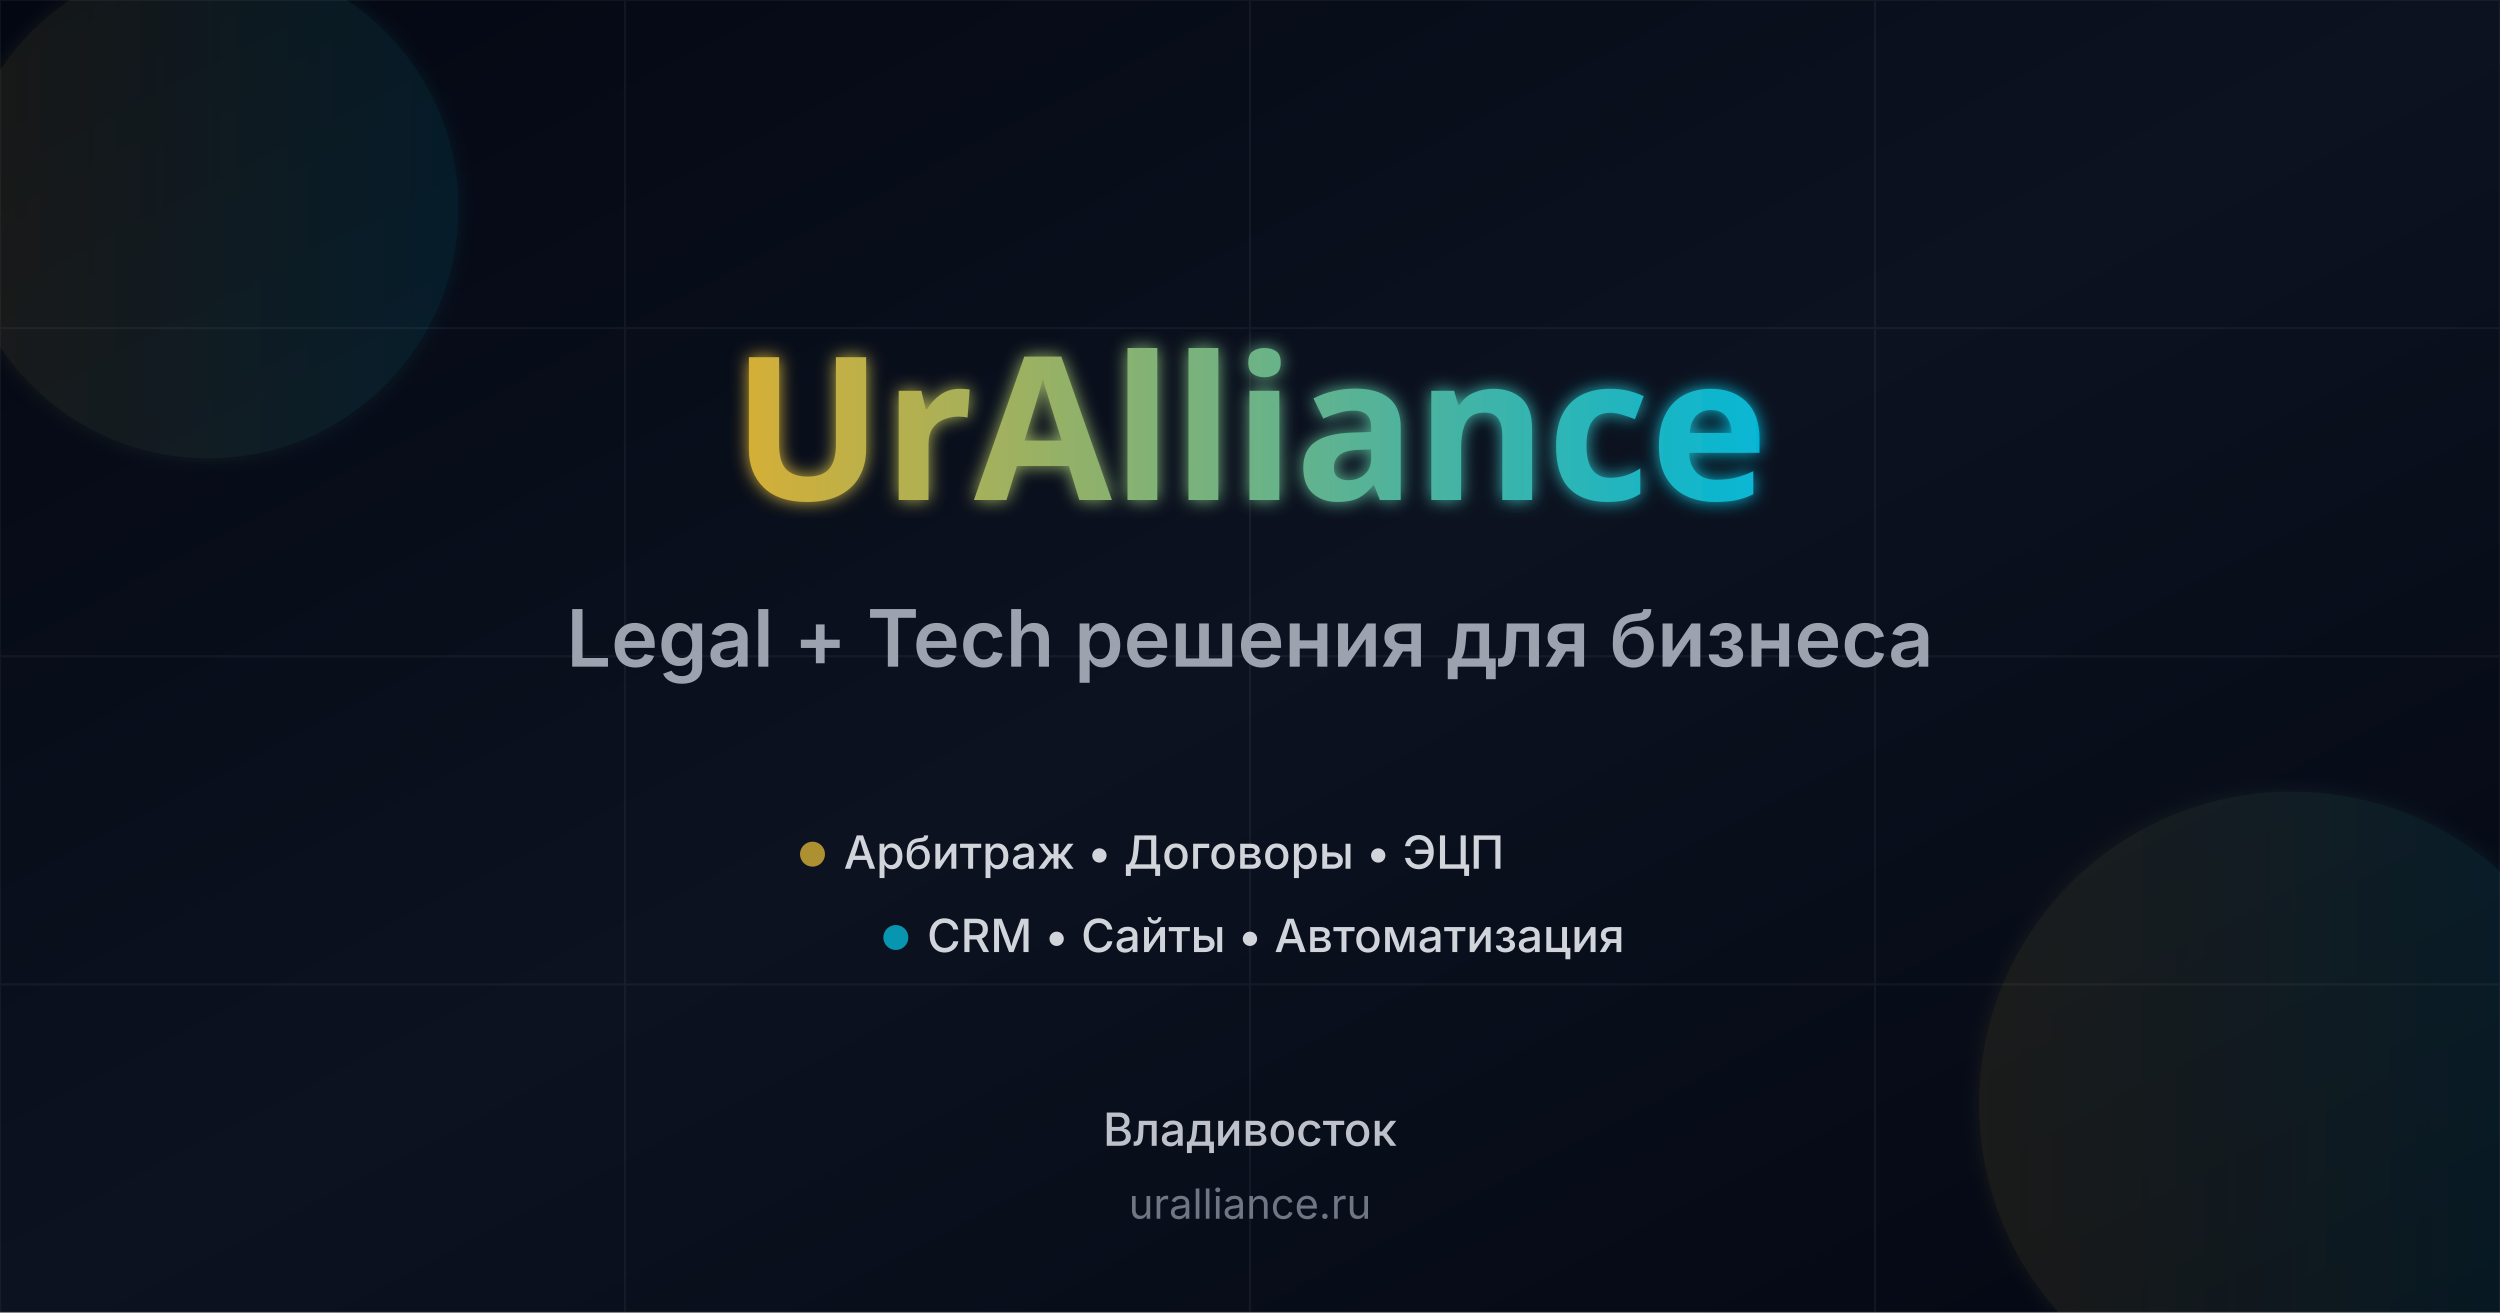
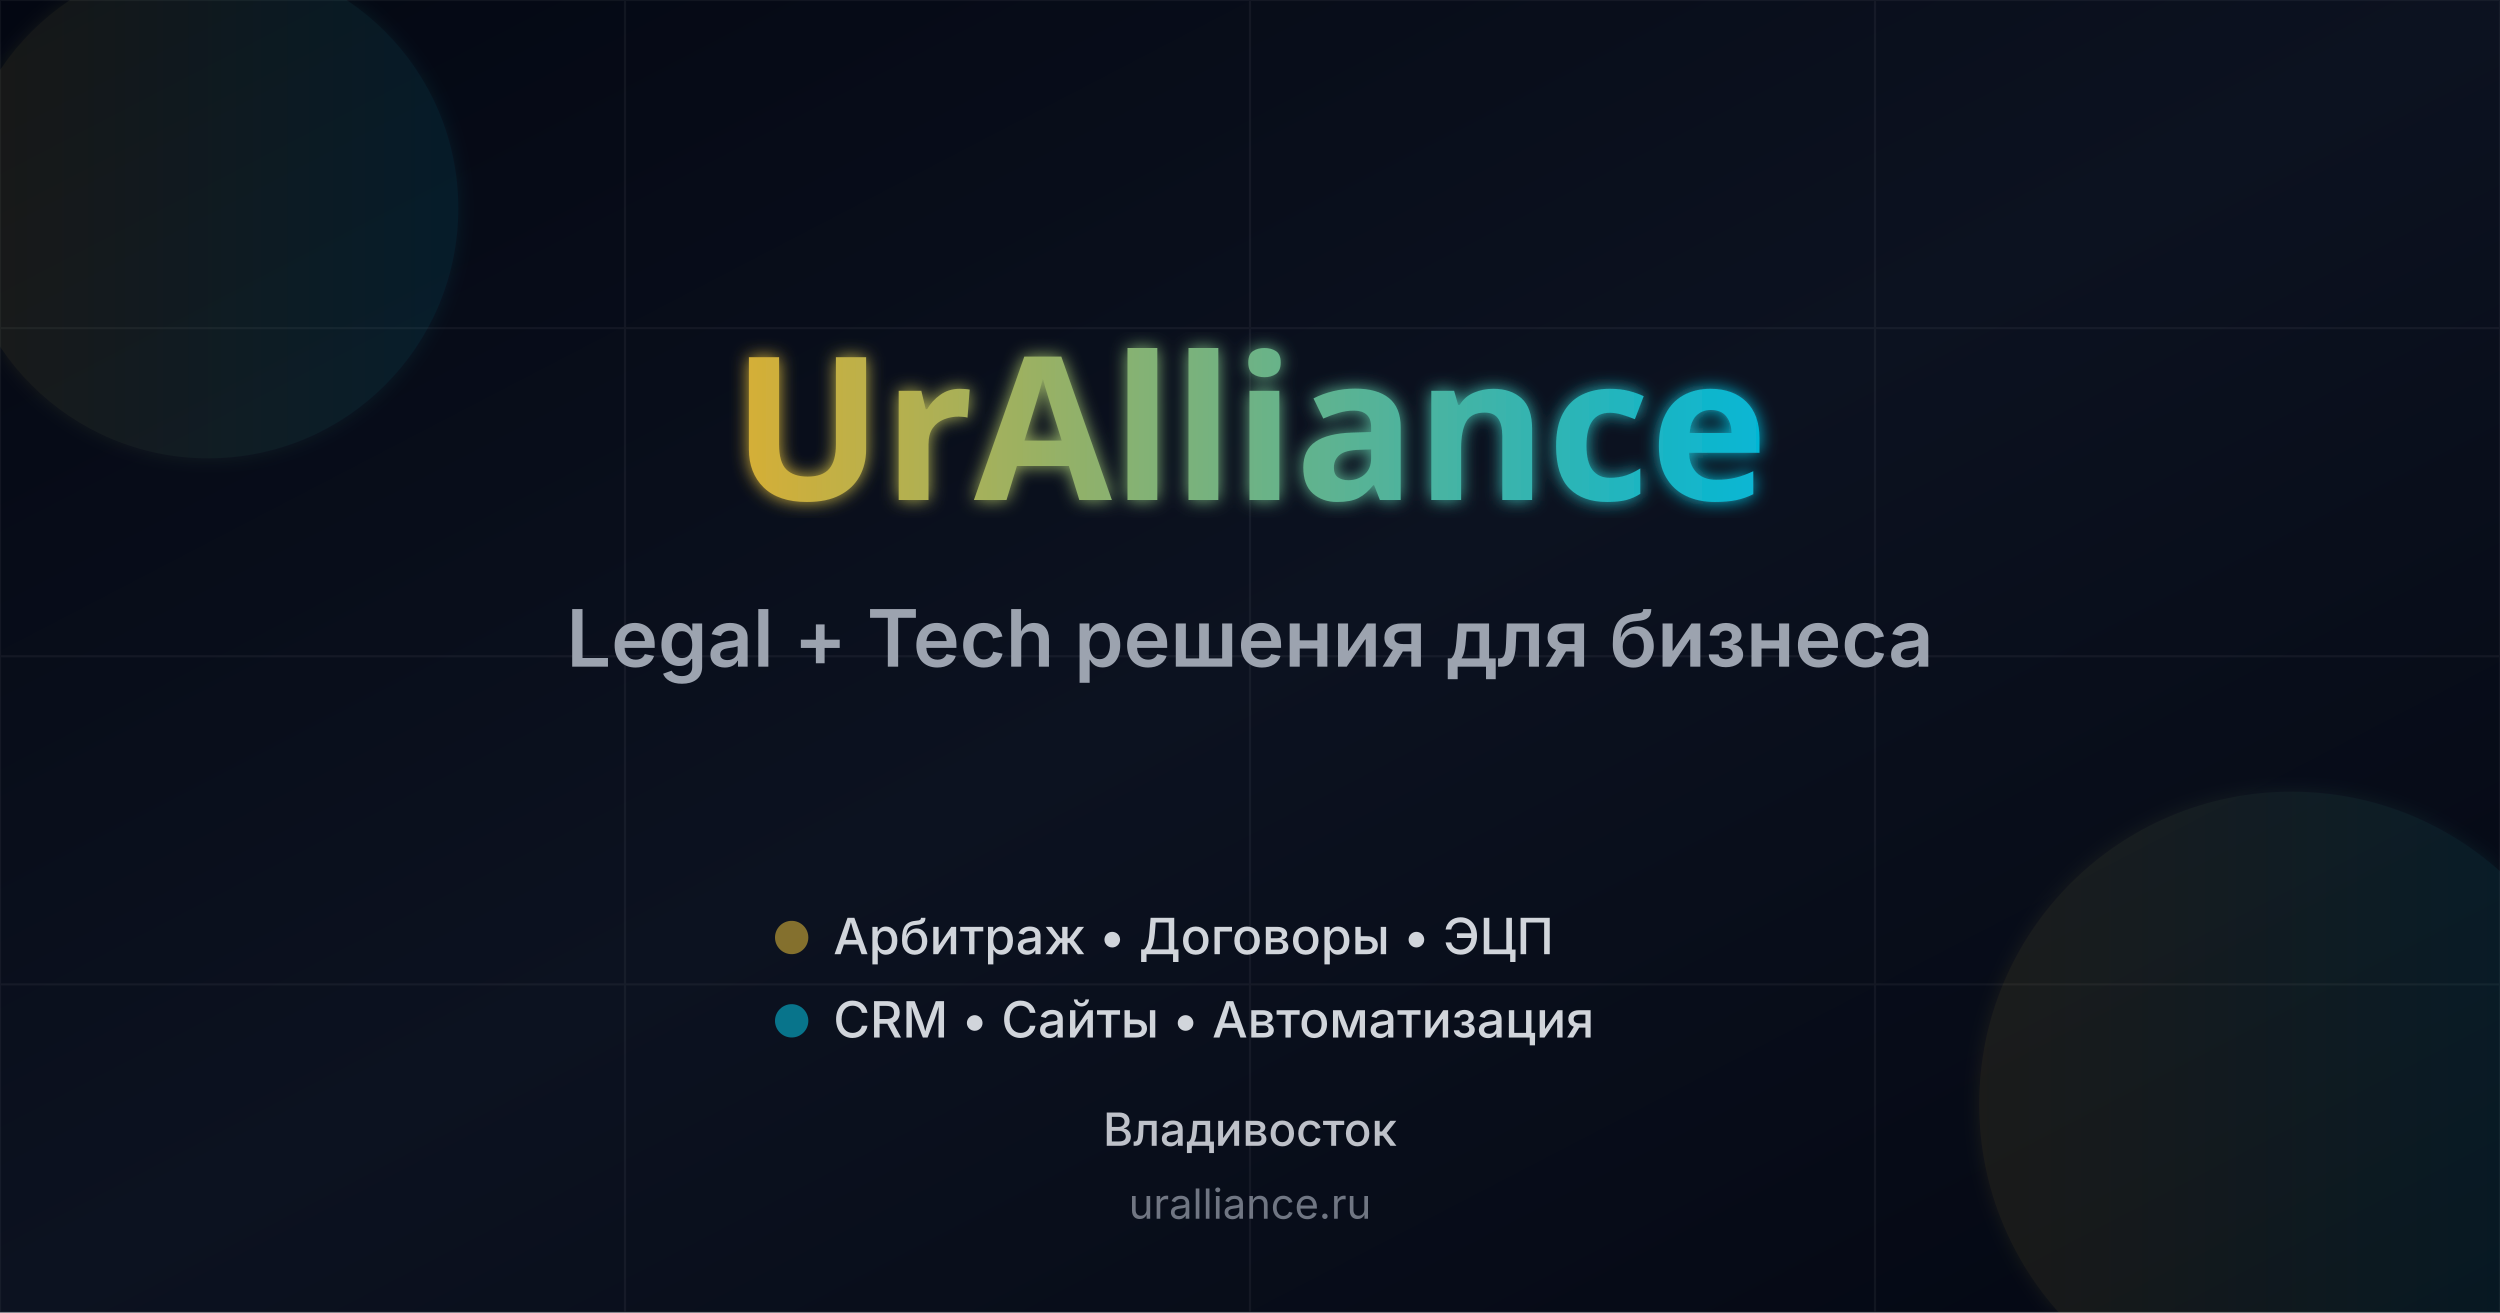
<svg xmlns="http://www.w3.org/2000/svg" width="1200" height="630" viewBox="0 0 1200 630" fill="none">
  <defs>
    <linearGradient id="bgGradient" x1="0%" y1="0%" x2="100%" y2="100%">
      <stop offset="0%" style="stop-color:#030712;stop-opacity:1" />
      <stop offset="50%" style="stop-color:#0c1220;stop-opacity:1" />
      <stop offset="100%" style="stop-color:#030712;stop-opacity:1" />
    </linearGradient>
    <linearGradient id="textGradient" x1="0%" y1="0%" x2="100%" y2="0%">
      <stop offset="0%" style="stop-color:#D4AF37;stop-opacity:1" />
      <stop offset="100%" style="stop-color:#06B6D4;stop-opacity:1" />
    </linearGradient>
    <filter id="glow">
      <feGaussianBlur stdDeviation="4" result="coloredBlur" />
      <feMerge>
        <feMergeNode in="coloredBlur" />
        <feMergeNode in="SourceGraphic" />
      </feMerge>
    </filter>
  </defs>
  <rect width="1200" height="630" fill="url(#bgGradient)" />
  <g opacity="0.05">
    <path d="M0 0 L1200 0 L1200 630 L0 630 Z" fill="none" stroke="#ffffff" stroke-width="1" />
    <line x1="300" y1="0" x2="300" y2="630" stroke="#ffffff" stroke-width="1" />
    <line x1="600" y1="0" x2="600" y2="630" stroke="#ffffff" stroke-width="1" />
    <line x1="900" y1="0" x2="900" y2="630" stroke="#ffffff" stroke-width="1" />
    <line x1="0" y1="157.5" x2="1200" y2="157.5" stroke="#ffffff" stroke-width="1" />
    <line x1="0" y1="315" x2="1200" y2="315" stroke="#ffffff" stroke-width="1" />
    <line x1="0" y1="472.5" x2="1200" y2="472.5" stroke="#ffffff" stroke-width="1" />
  </g>
  <circle cx="100" cy="100" r="120" fill="url(#textGradient)" opacity="0.1" filter="url(#glow)" />
  <circle cx="1100" cy="530" r="150" fill="url(#textGradient)" opacity="0.1" filter="url(#glow)" />
  <g>
    <text x="600" y="240" font-family="Poppins, sans-serif" font-size="96" font-weight="800" text-anchor="middle" fill="url(#textGradient)" filter="url(#glow)">
      UrAlliance
    </text>
    <text x="600" y="320" font-family="Inter, sans-serif" font-size="38" font-weight="600" text-anchor="middle" fill="#9ca3af">
      Legal + Tech решения для бизнеса
    </text>
    <line x1="400" y1="360" x2="800" y2="360" stroke="url(#textGradient)" stroke-width="2" opacity="0.5" />
    <g>
      <g>
-         <circle cx="390" cy="410" r="6" fill="#D4AF37" opacity="0.8" />
-         <text x="405" y="417" font-family="Inter, sans-serif" font-size="22" font-weight="500" fill="#d1d5db">
+         <circle cx="380" cy="450" r="8" fill="#D4AF37" opacity="0.6" />
+         <text x="400" y="458" font-family="Inter, sans-serif" font-size="24" font-weight="500" fill="#d1d5db">
          Арбитраж • Договоры • ЭЦП
        </text>
      </g>
      <g>
-         <circle cx="430" cy="450" r="6" fill="#06B6D4" opacity="0.8" />
-         <text x="445" y="457" font-family="Inter, sans-serif" font-size="22" font-weight="500" fill="#d1d5db">
+         <circle cx="380" cy="490" r="8" fill="#06B6D4" opacity="0.6" />
+         <text x="400" y="498" font-family="Inter, sans-serif" font-size="24" font-weight="500" fill="#d1d5db">
          CRM • Сайты • Автоматизация
        </text>
      </g>
    </g>
    <g>
      <text x="600" y="550" font-family="Inter, sans-serif" font-size="22" font-weight="500" text-anchor="middle" fill="#d1d5db" opacity="0.9">
        Владивосток
      </text>
      <text x="600" y="585" font-family="Inter, sans-serif" font-size="20" font-weight="400" text-anchor="middle" fill="#9ca3af" opacity="0.7">
        uralliance.ru
      </text>
    </g>
  </g>
</svg>
